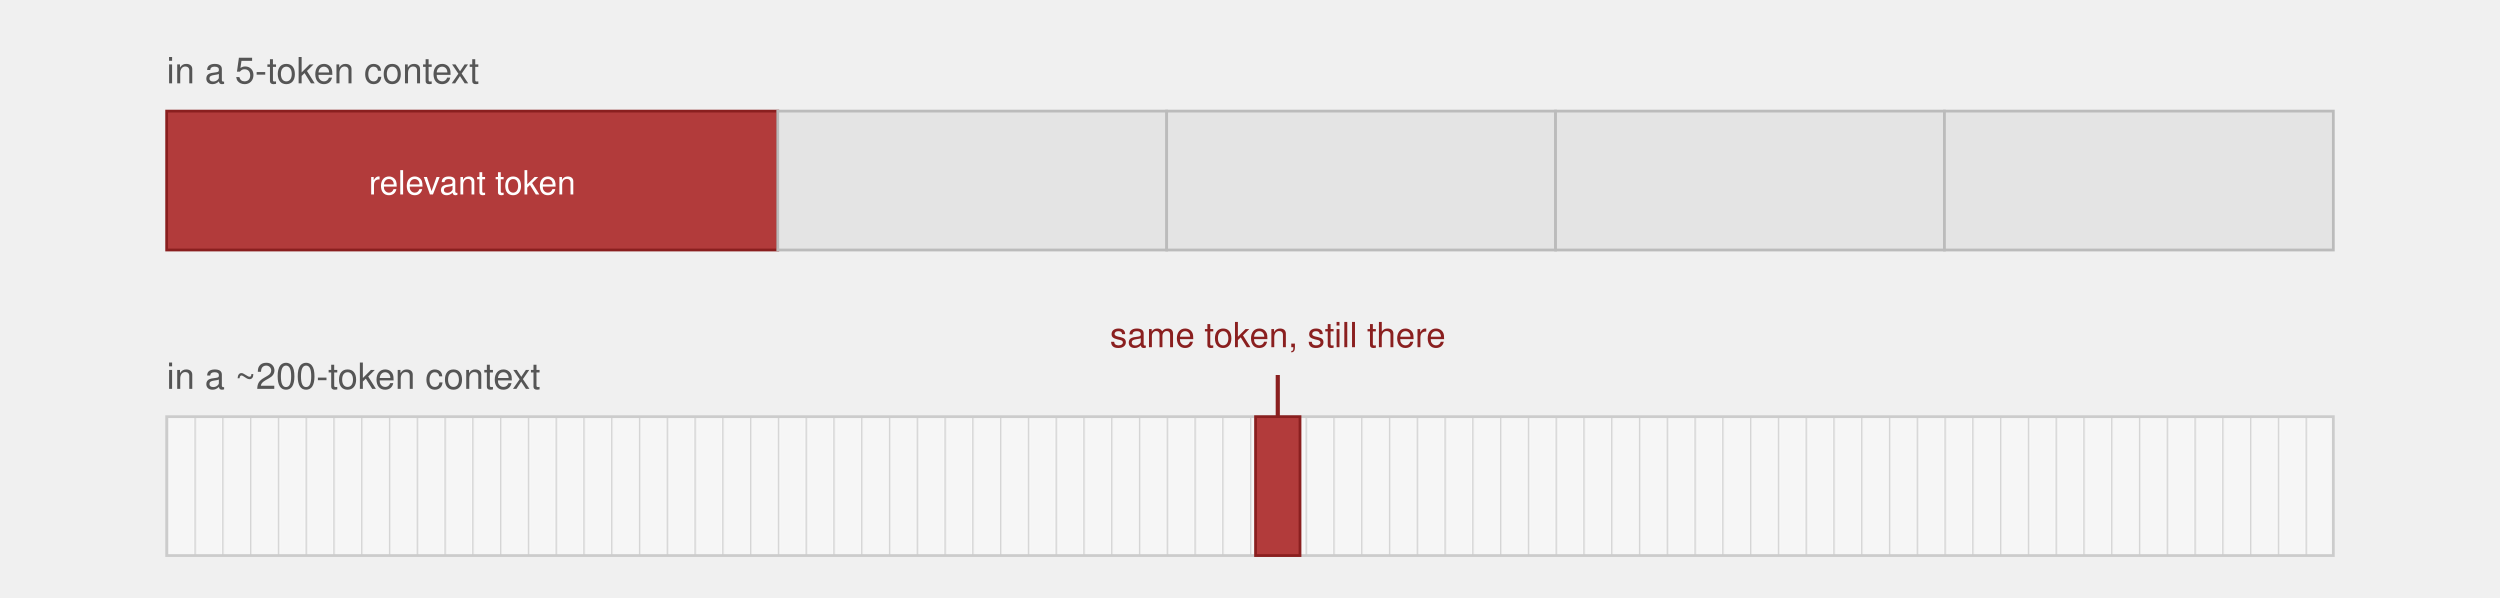
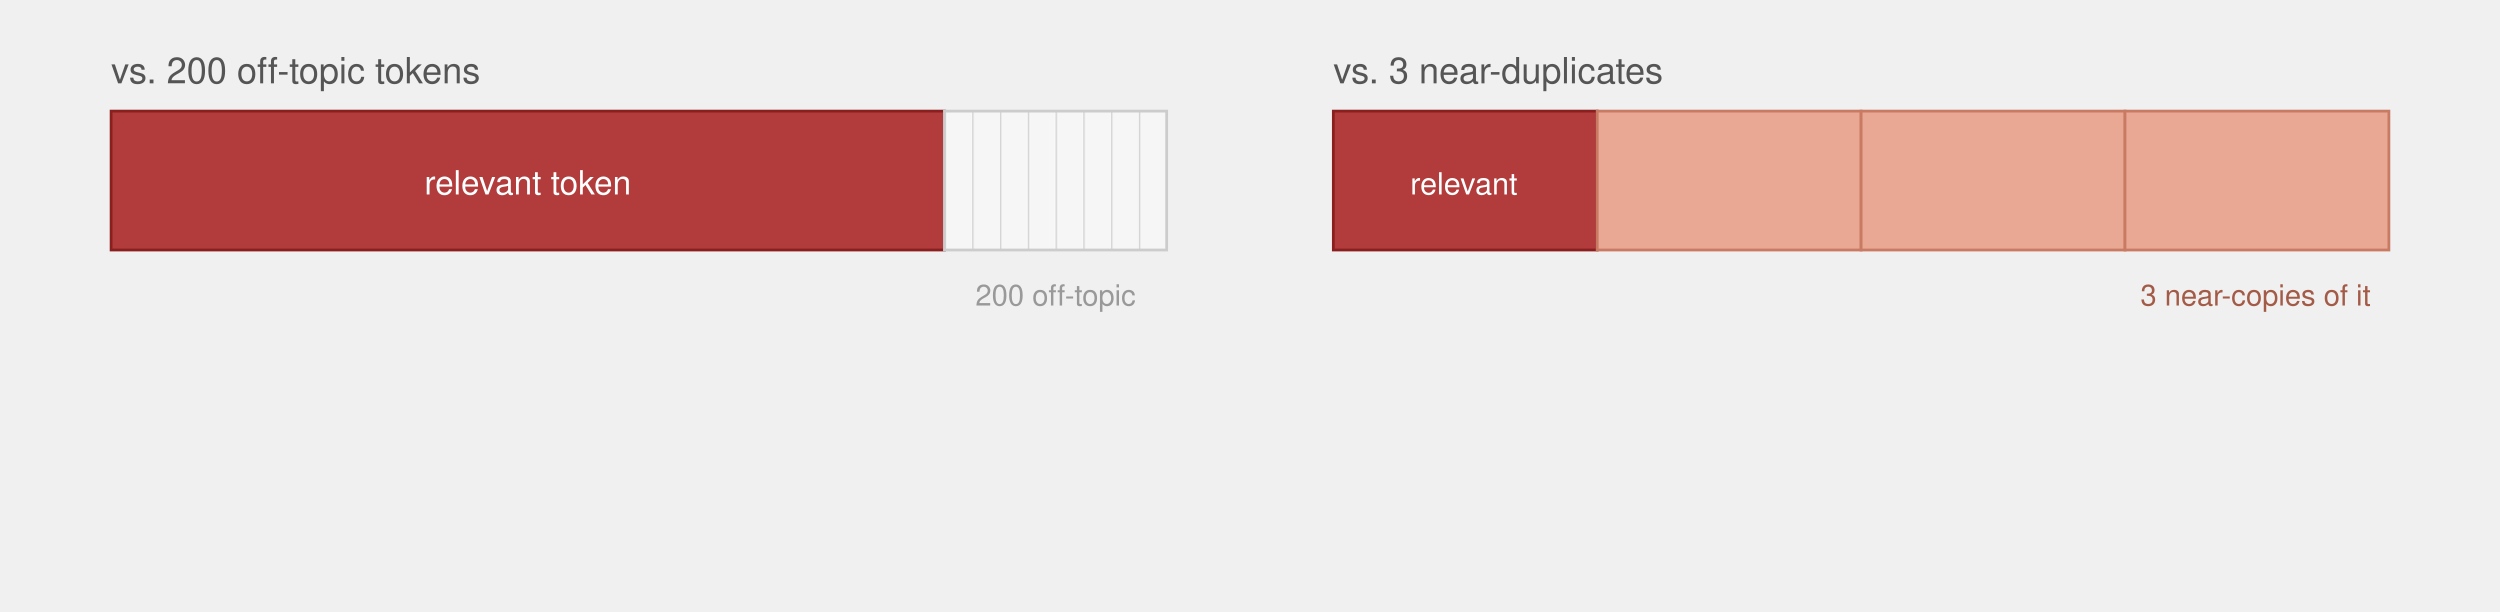
- <svg xmlns="http://www.w3.org/2000/svg" viewBox="0 0 900 215" font-family="Helvetica, Arial, sans-serif">
+ <svg xmlns="http://www.w3.org/2000/svg" viewBox="0 0 900 220" font-family="Helvetica, Arial, sans-serif">
  <defs>
-     <pattern id="manyTokensA" width="10" height="50" patternUnits="userSpaceOnUse">
+     <pattern id="manyTokensD" width="10" height="50" patternUnits="userSpaceOnUse">
      <rect width="10" height="50" fill="#f6f6f6" />
      <line x1="0" y1="0" x2="0" y2="50" stroke="#d5d5d5" stroke-width="1" />
    </pattern>
  </defs>
-   <text x="60" y="30" font-size="13" fill="#555">in a 5-token context</text>
-   <g>
-     <rect x="60" y="40" width="220" height="50" fill="#b23b3b" stroke="#8a1f1f" />
-     <rect x="280" y="40" width="140" height="50" fill="#e4e4e4" stroke="#bbb" />
-     <rect x="420" y="40" width="140" height="50" fill="#e4e4e4" stroke="#bbb" />
-     <rect x="560" y="40" width="140" height="50" fill="#e4e4e4" stroke="#bbb" />
-     <rect x="700" y="40" width="140" height="50" fill="#e4e4e4" stroke="#bbb" />
-   </g>
-   <text x="170" y="70" text-anchor="middle" font-size="12" fill="#fff">relevant token</text>
-   <text x="60" y="140" font-size="13" fill="#555">in a ~200-token context</text>
-   <rect x="60" y="150" width="780" height="50" fill="url(#manyTokensA)" stroke="#ccc" />
-   <rect x="452" y="150" width="16" height="50" fill="#b23b3b" stroke="#8a1f1f" />
-   <path d="M460 135 L460 150" stroke="#8a1f1f" stroke-width="1.5" fill="none" />
-   <text x="460" y="125" text-anchor="middle" font-size="12.5" fill="#8a1f1f">same token, still there</text>
+   <text x="40" y="30" font-size="13" fill="#555">vs. 200 off-topic tokens</text>
+   <rect x="40" y="40" width="300" height="50" fill="#b23b3b" stroke="#8a1f1f" />
+   <rect x="340" y="40" width="80" height="50" fill="url(#manyTokensD)" stroke="#ccc" />
+   <text x="190" y="70" text-anchor="middle" font-size="12" fill="#fff">relevant token</text>
+   <text x="380" y="110" text-anchor="middle" font-size="10.5" fill="#999">200 off-topic</text>
+   <text x="480" y="30" font-size="13" fill="#555">vs. 3 near-duplicates</text>
+   <rect x="480" y="40" width="95" height="50" fill="#b23b3b" stroke="#8a1f1f" />
+   <rect x="575" y="40" width="95" height="50" fill="#e8a894" stroke="#c97a63" />
+   <rect x="670" y="40" width="95" height="50" fill="#e8a894" stroke="#c97a63" />
+   <rect x="765" y="40" width="95" height="50" fill="#e8a894" stroke="#c97a63" />
+   <text x="527" y="70" text-anchor="middle" font-size="11" fill="#fff">relevant</text>
+   <text x="812" y="110" text-anchor="middle" font-size="10.5" fill="#a35b47">3 near-copies of it</text>
</svg>
